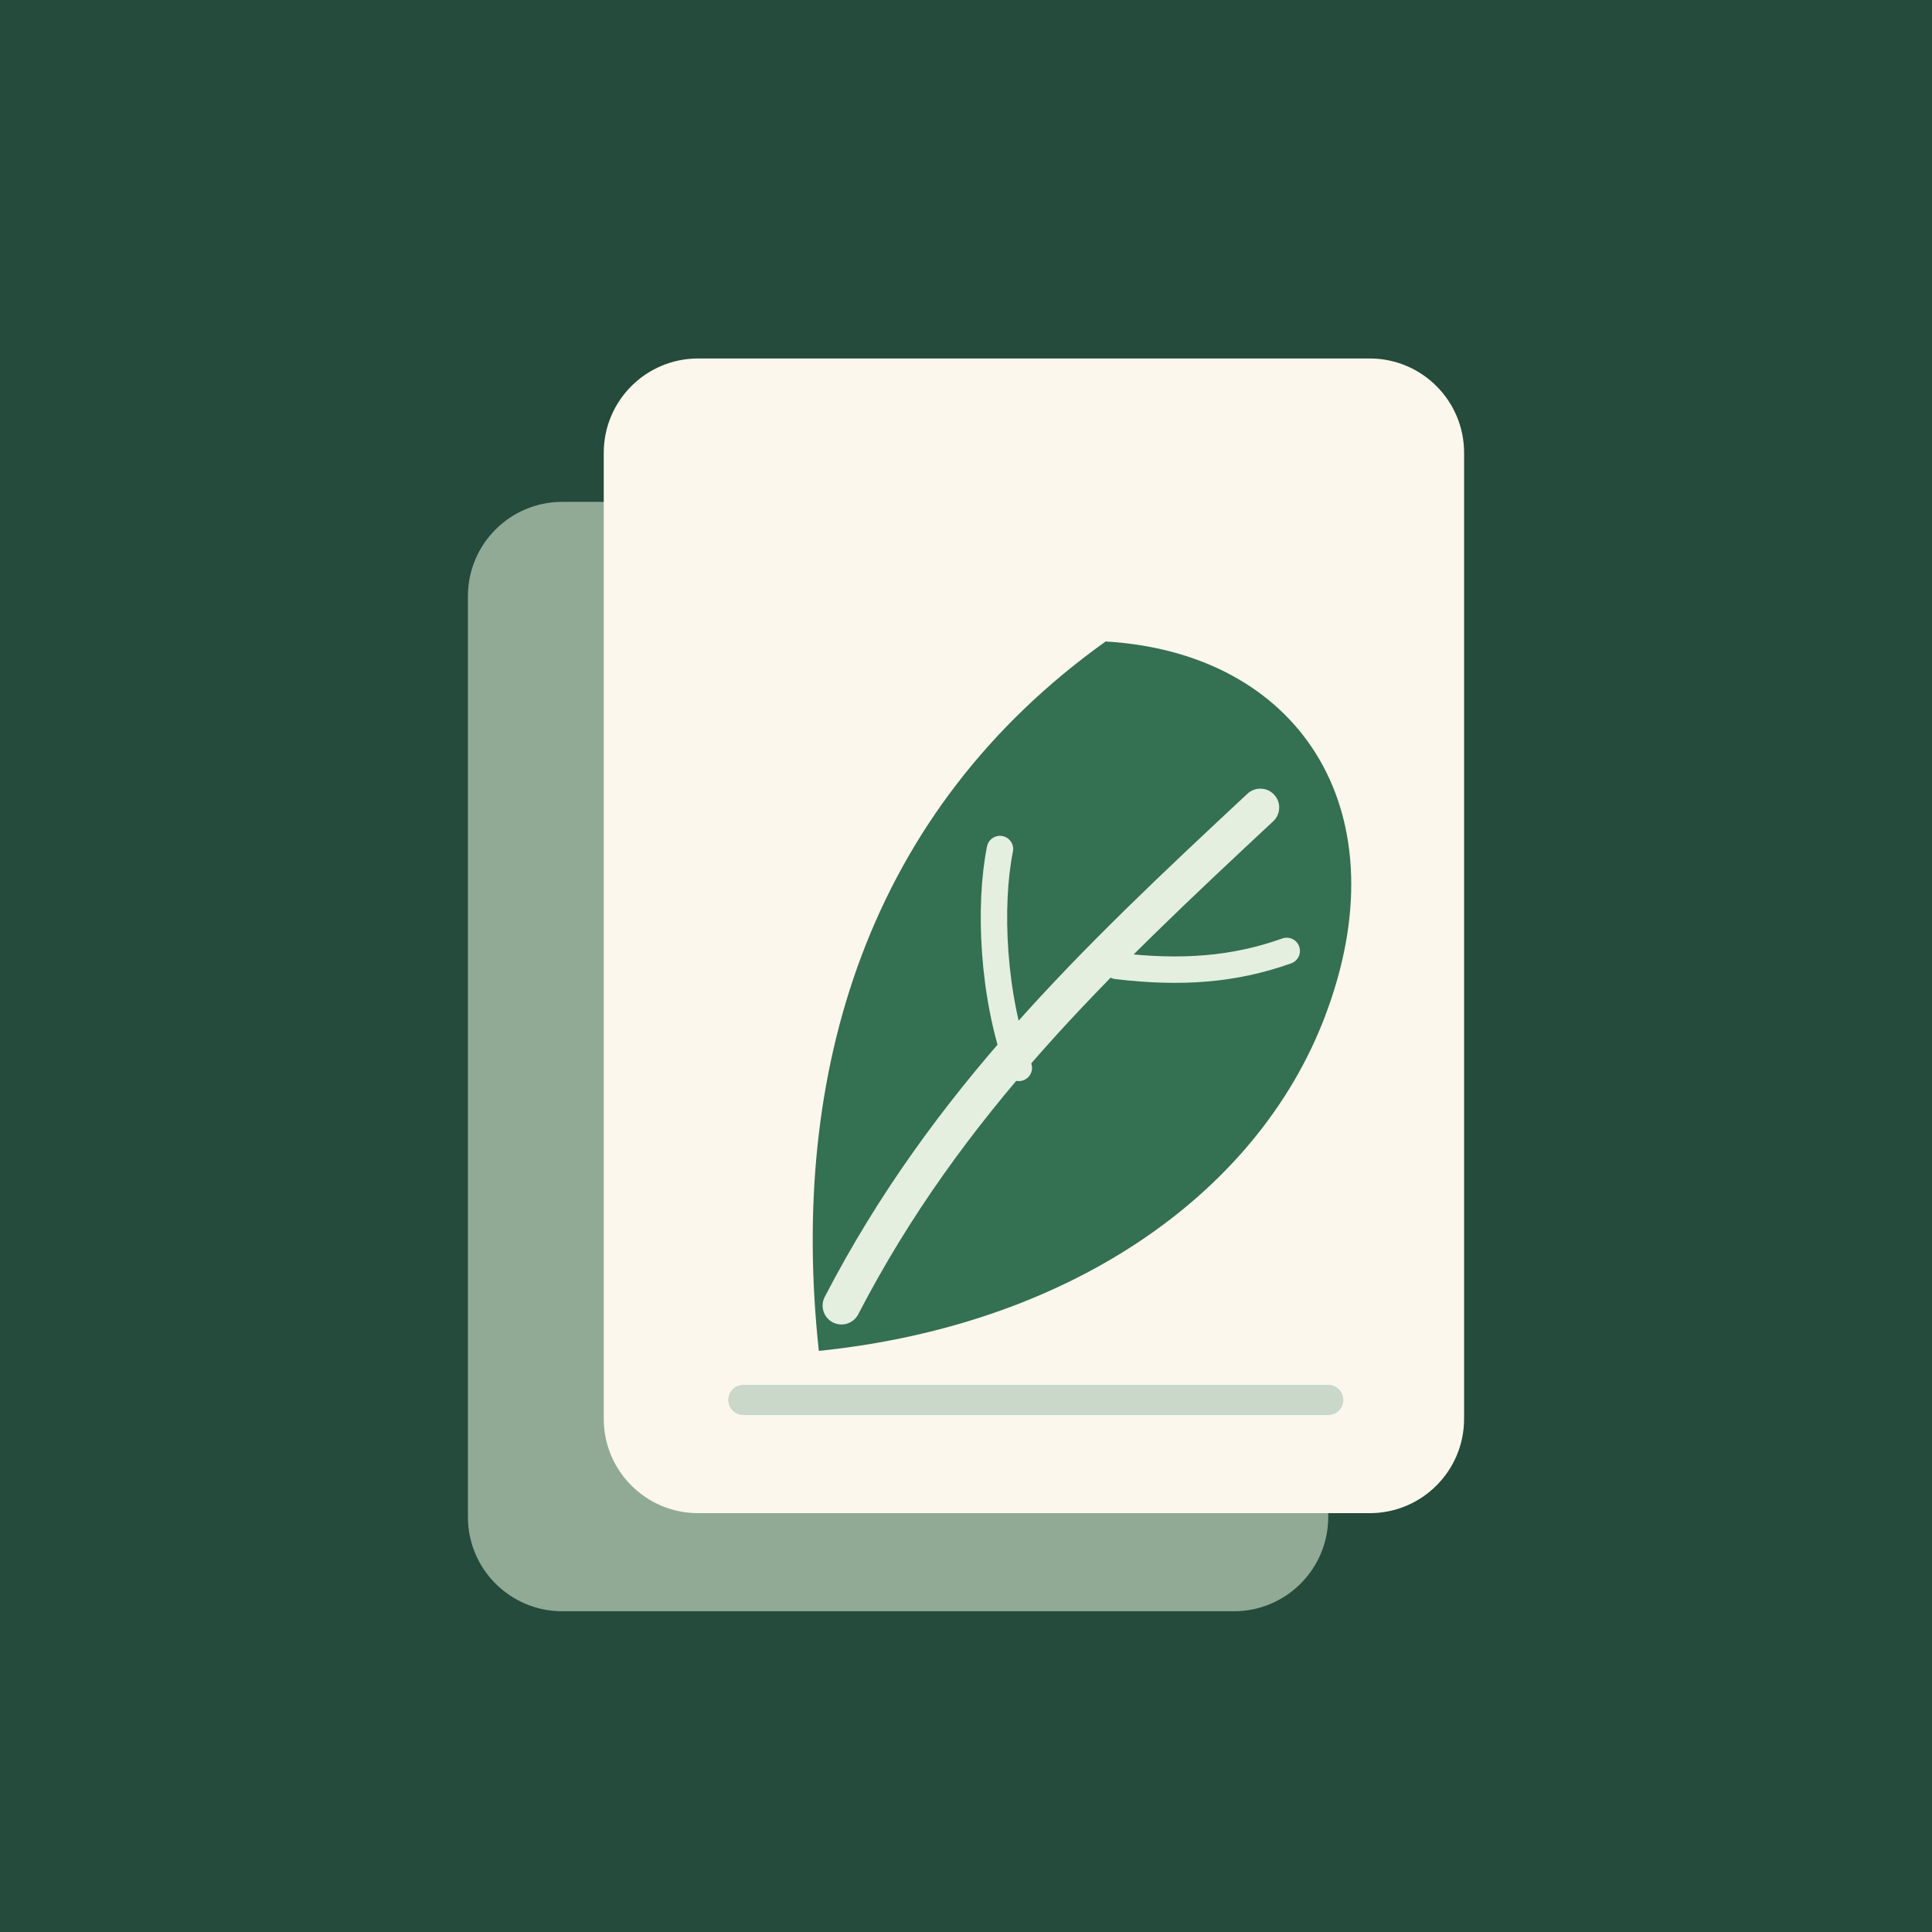
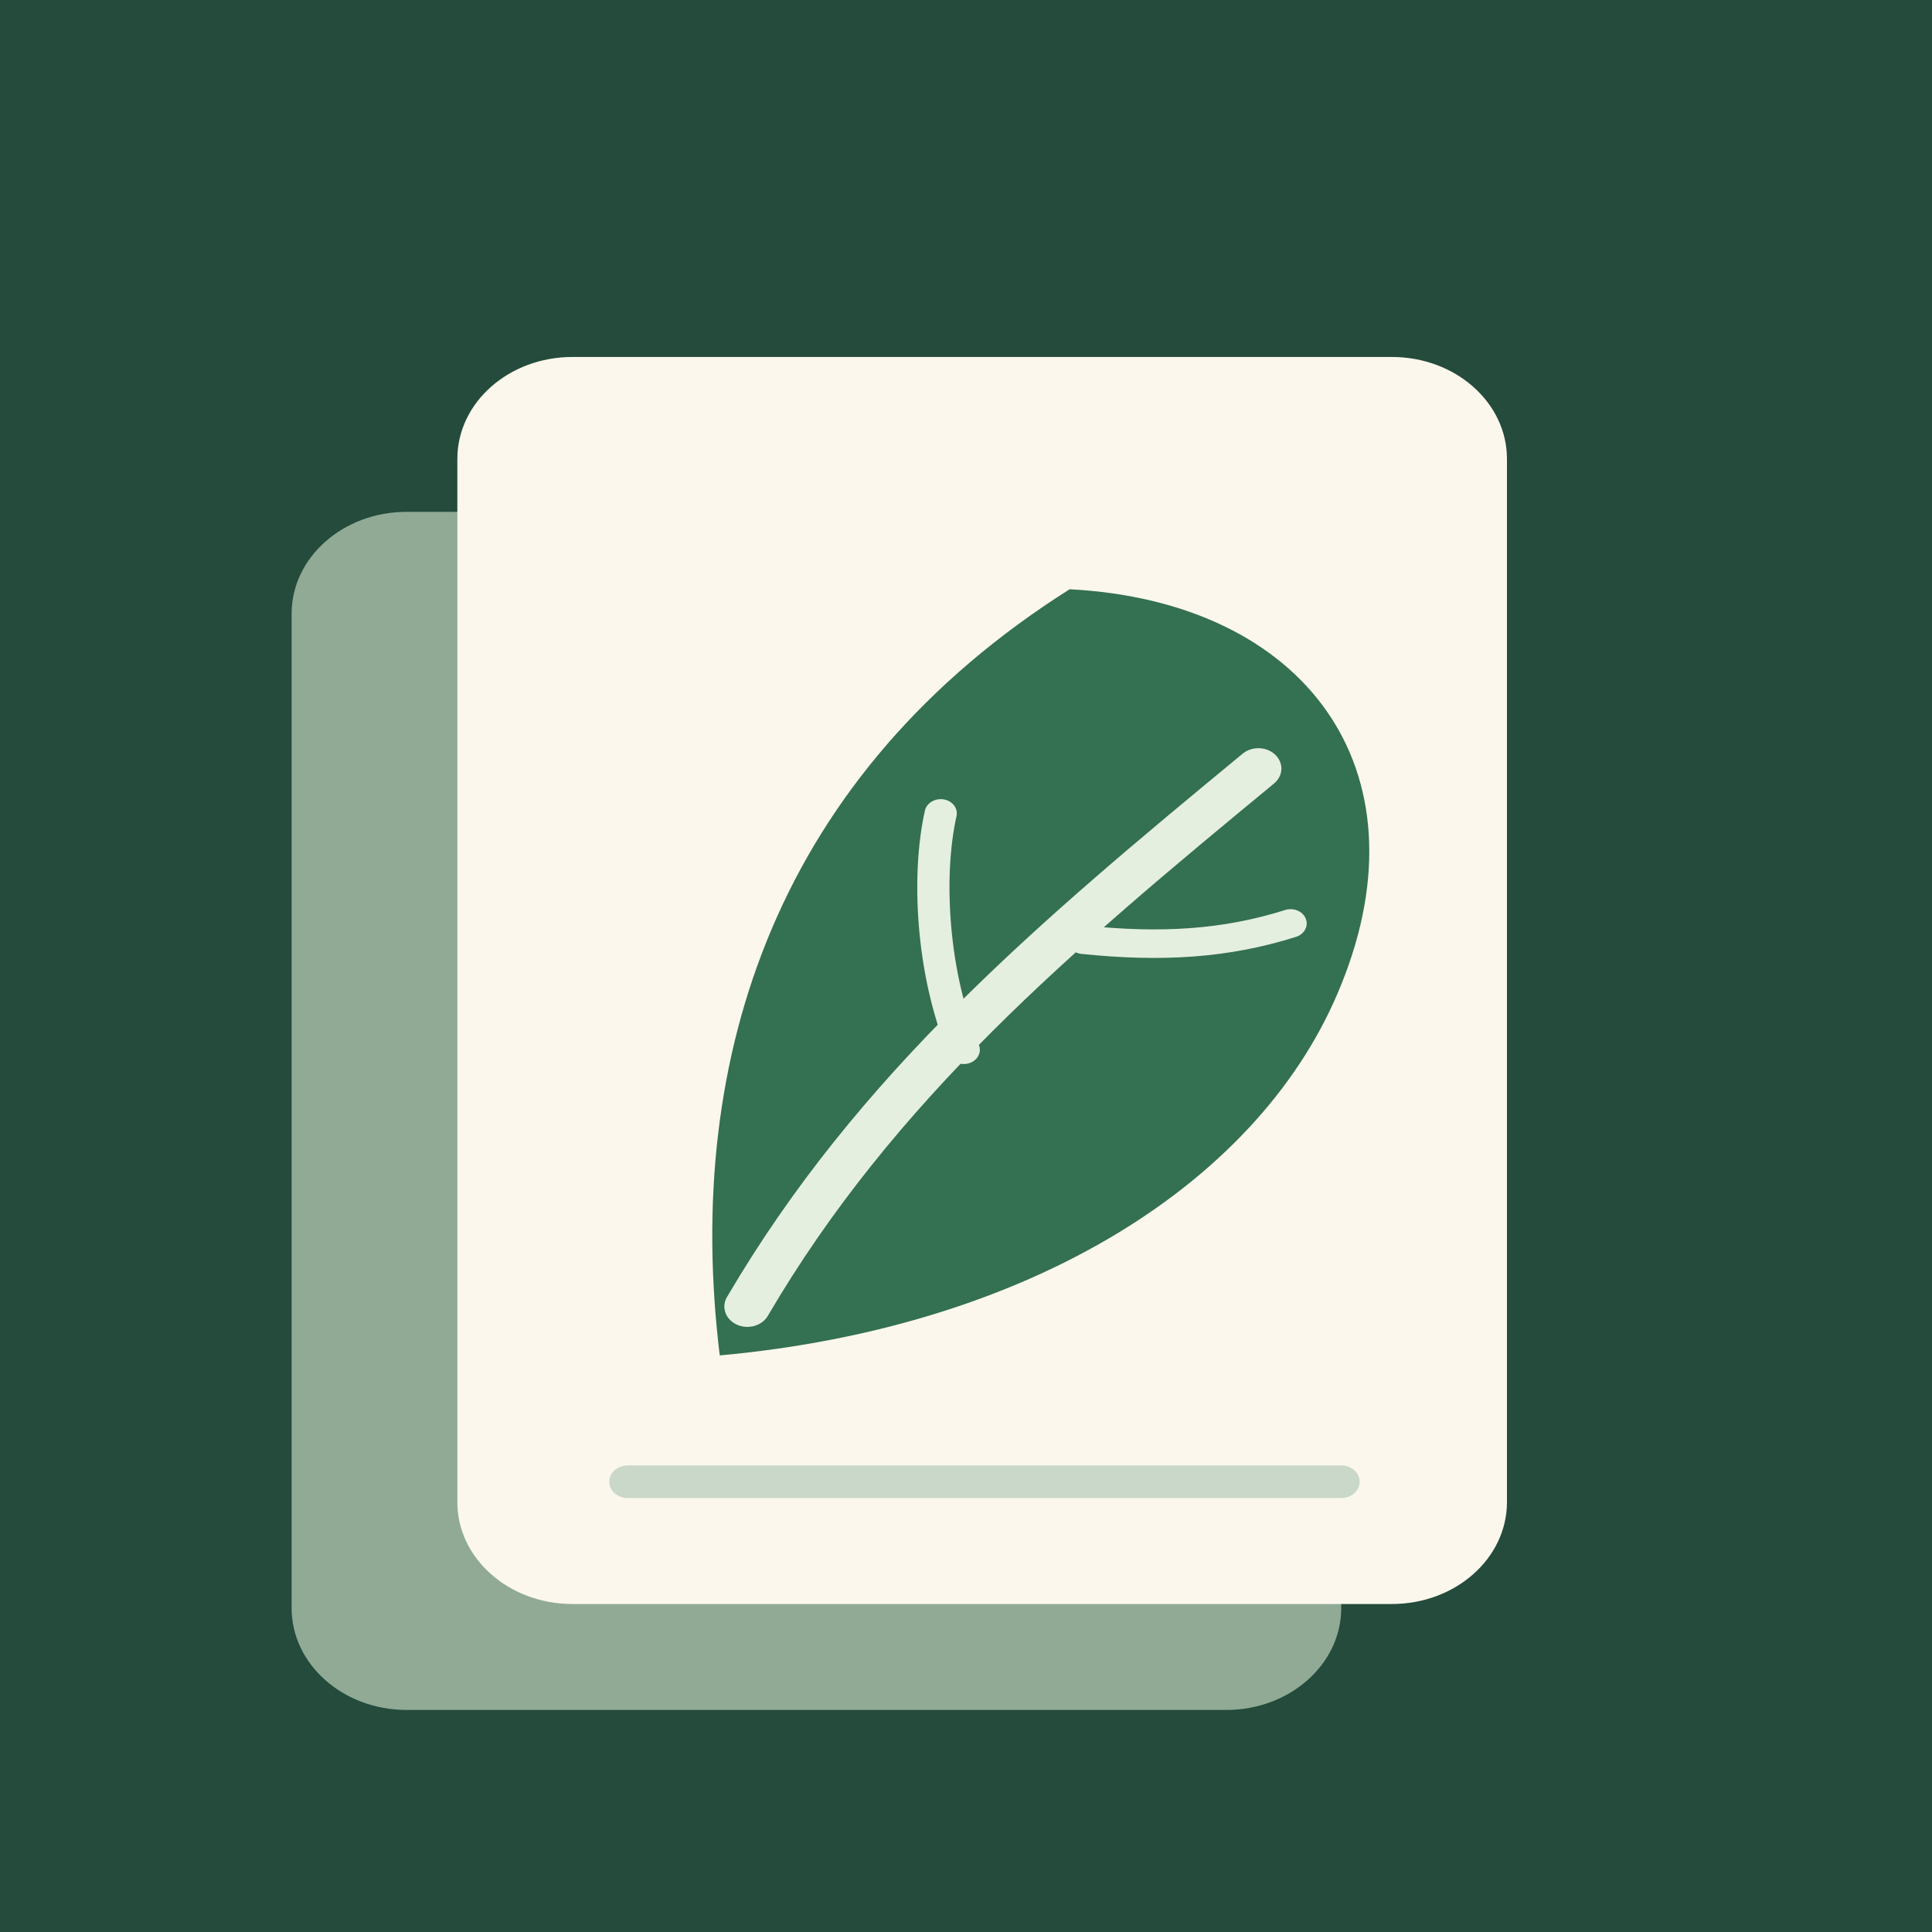
<svg xmlns="http://www.w3.org/2000/svg" width="512" height="512" viewBox="0 0 512 512" role="img" aria-label="拾页：叶片与叠页">
  <rect width="512" height="512" fill="#244b3b" />
-   <g>
+   <g transform="translate(-74 -8) scale(1.22 1.08)">
    <rect x="124" y="133" width="228" height="294" rx="25" fill="#90aa96" />
    <rect x="160" y="95" width="228" height="306" rx="25" fill="#fbf7ec" />
    <path d="M197 371h155" fill="none" stroke="#c9d8c8" stroke-linecap="round" stroke-width="8" />
-     <path d="M293 170c51 3 78 44 59 97-17 48-67 84-135 91-8-74 13-143 76-188Z" fill="#347052" />
-     <path d="M223 346c28-54 67-91 111-132" fill="none" stroke="#e4efdf" stroke-linecap="round" stroke-width="10" />
-     <path d="M270 283c-7-19-8-43-5-58M296 256c17 2 31 1 45-4" fill="none" stroke="#e4efdf" stroke-linecap="round" stroke-width="7" />
+     <g transform="translate(0 -18)">
+       <path d="M293 170c51 3 78 44 59 97-17 48-67 84-135 91-8-74 13-143 76-188Z" fill="#347052" />
+       <path d="M223 346c28-54 67-91 111-132" fill="none" stroke="#e4efdf" stroke-linecap="round" stroke-width="10" />
+       <path d="M270 283c-7-19-8-43-5-58M296 256c17 2 31 1 45-4" fill="none" stroke="#e4efdf" stroke-linecap="round" stroke-width="7" />
+     </g>
  </g>
</svg>
